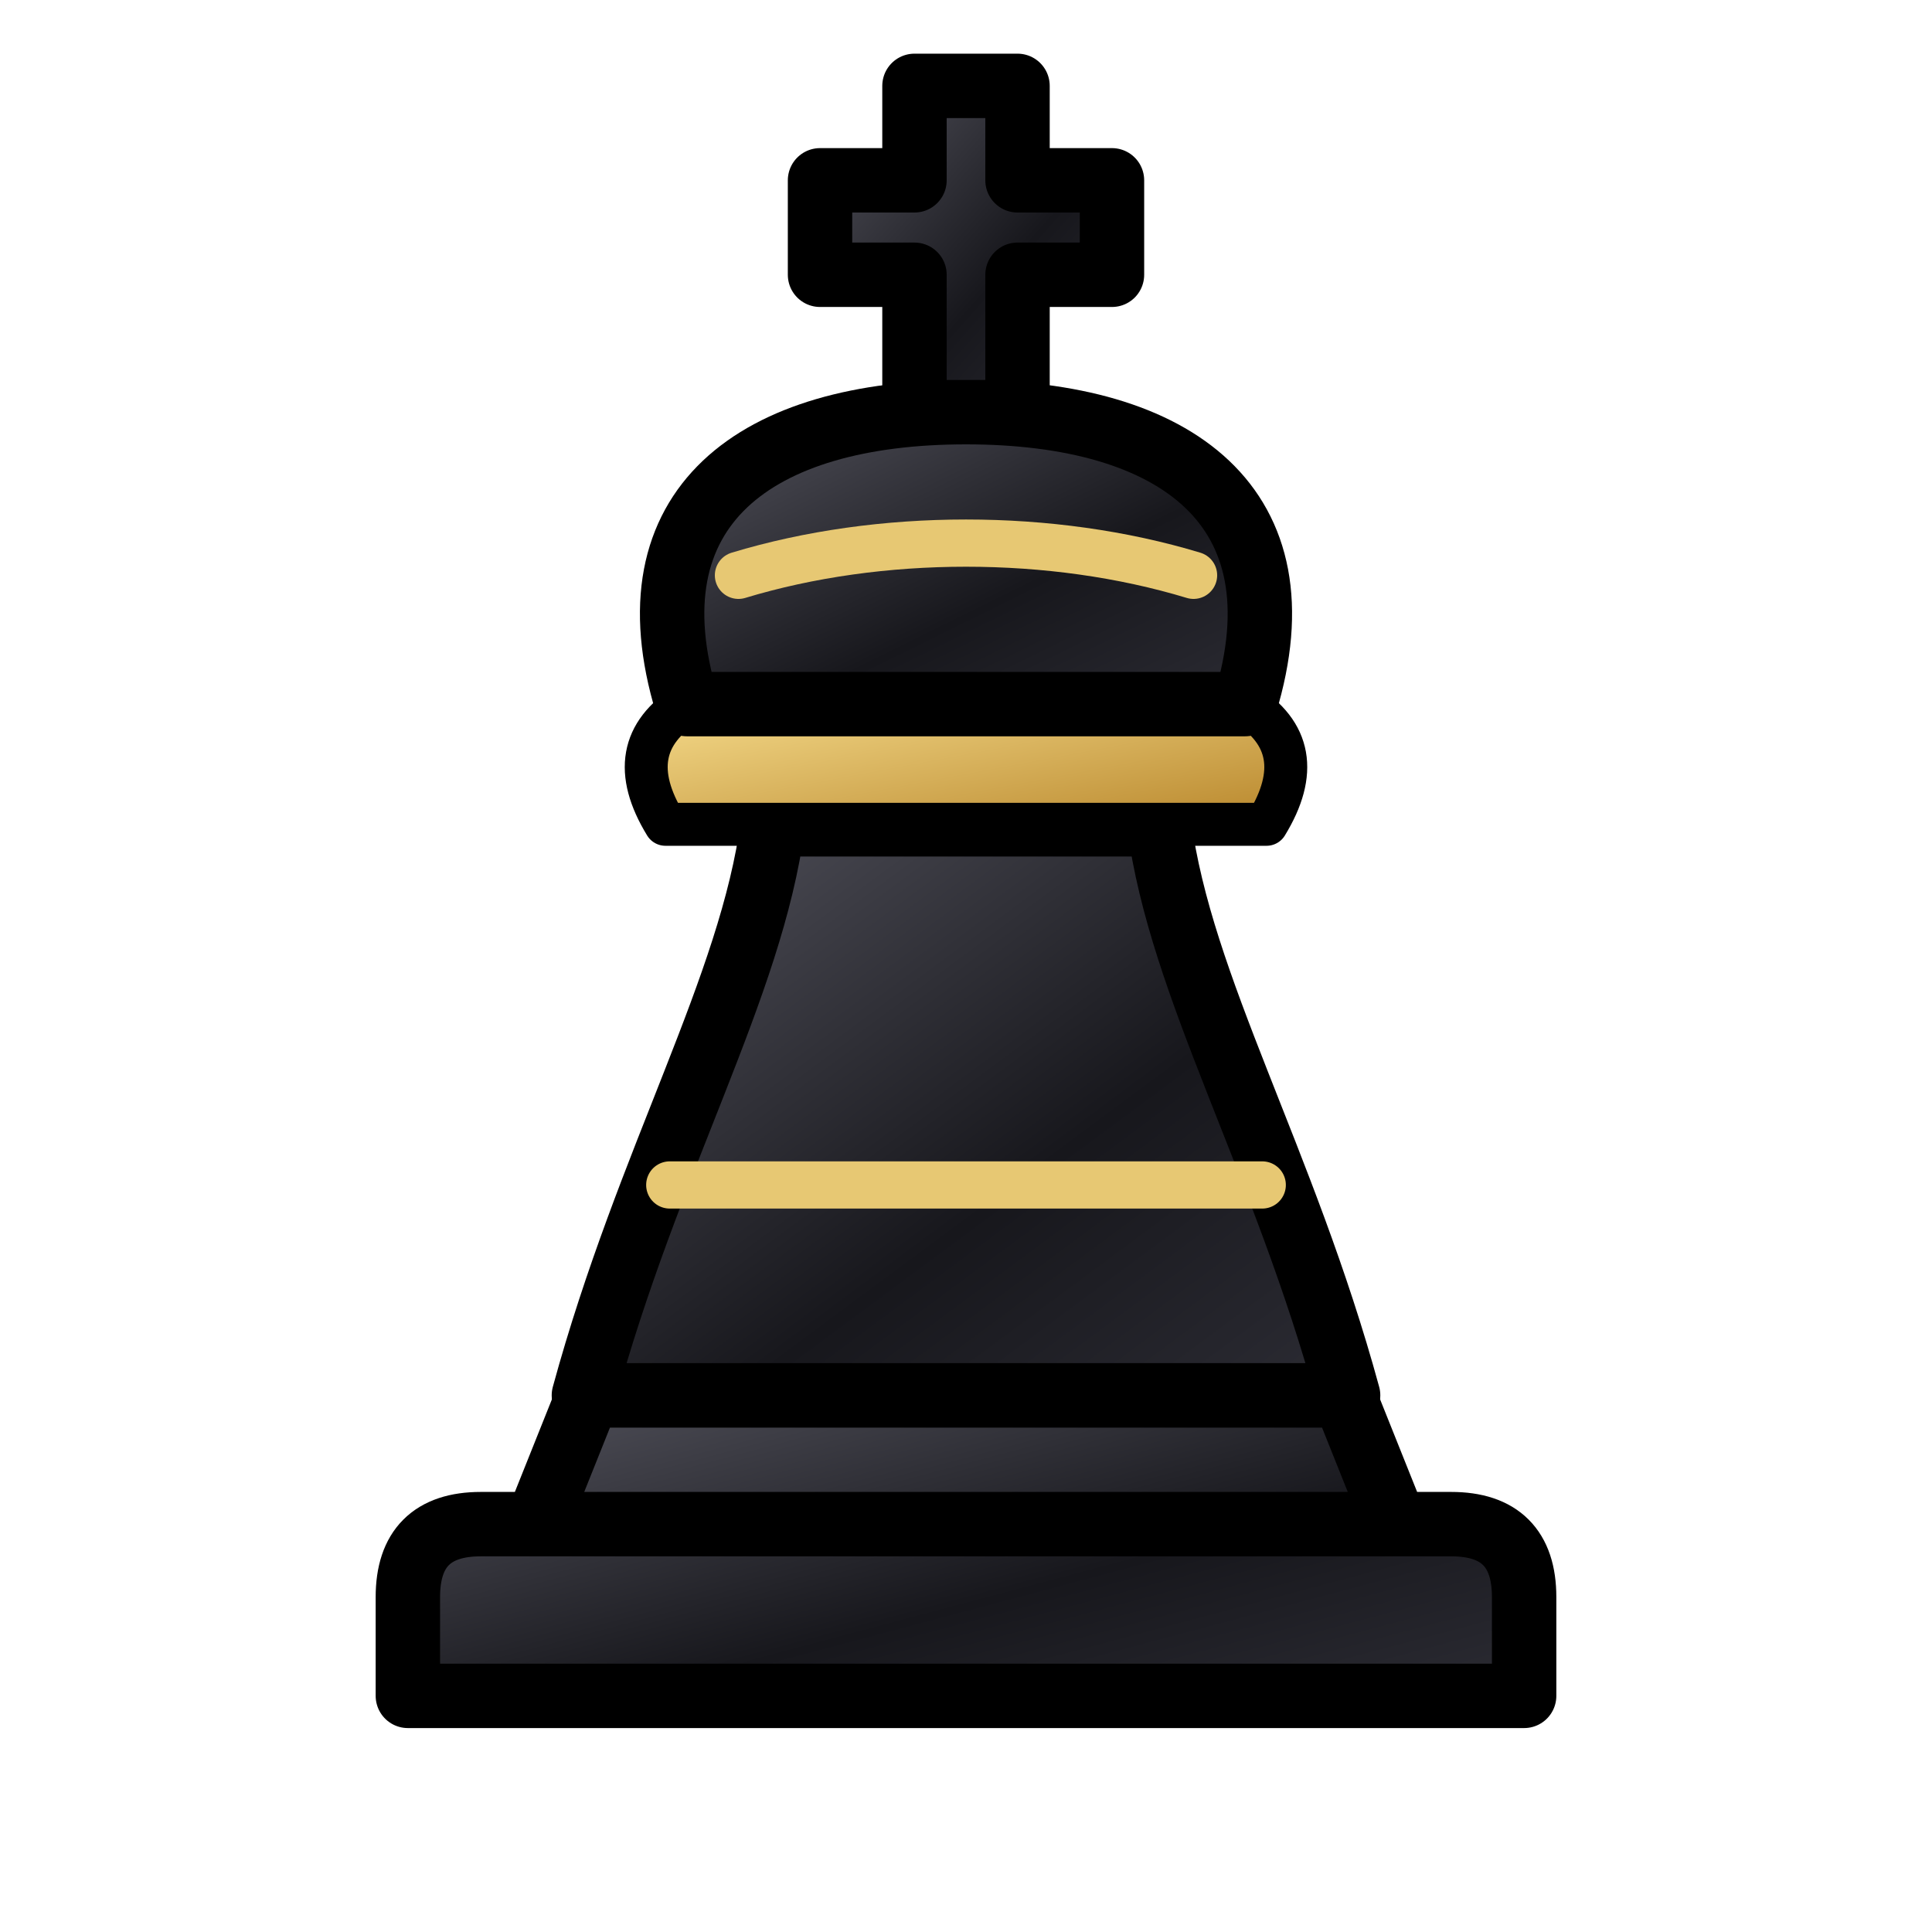
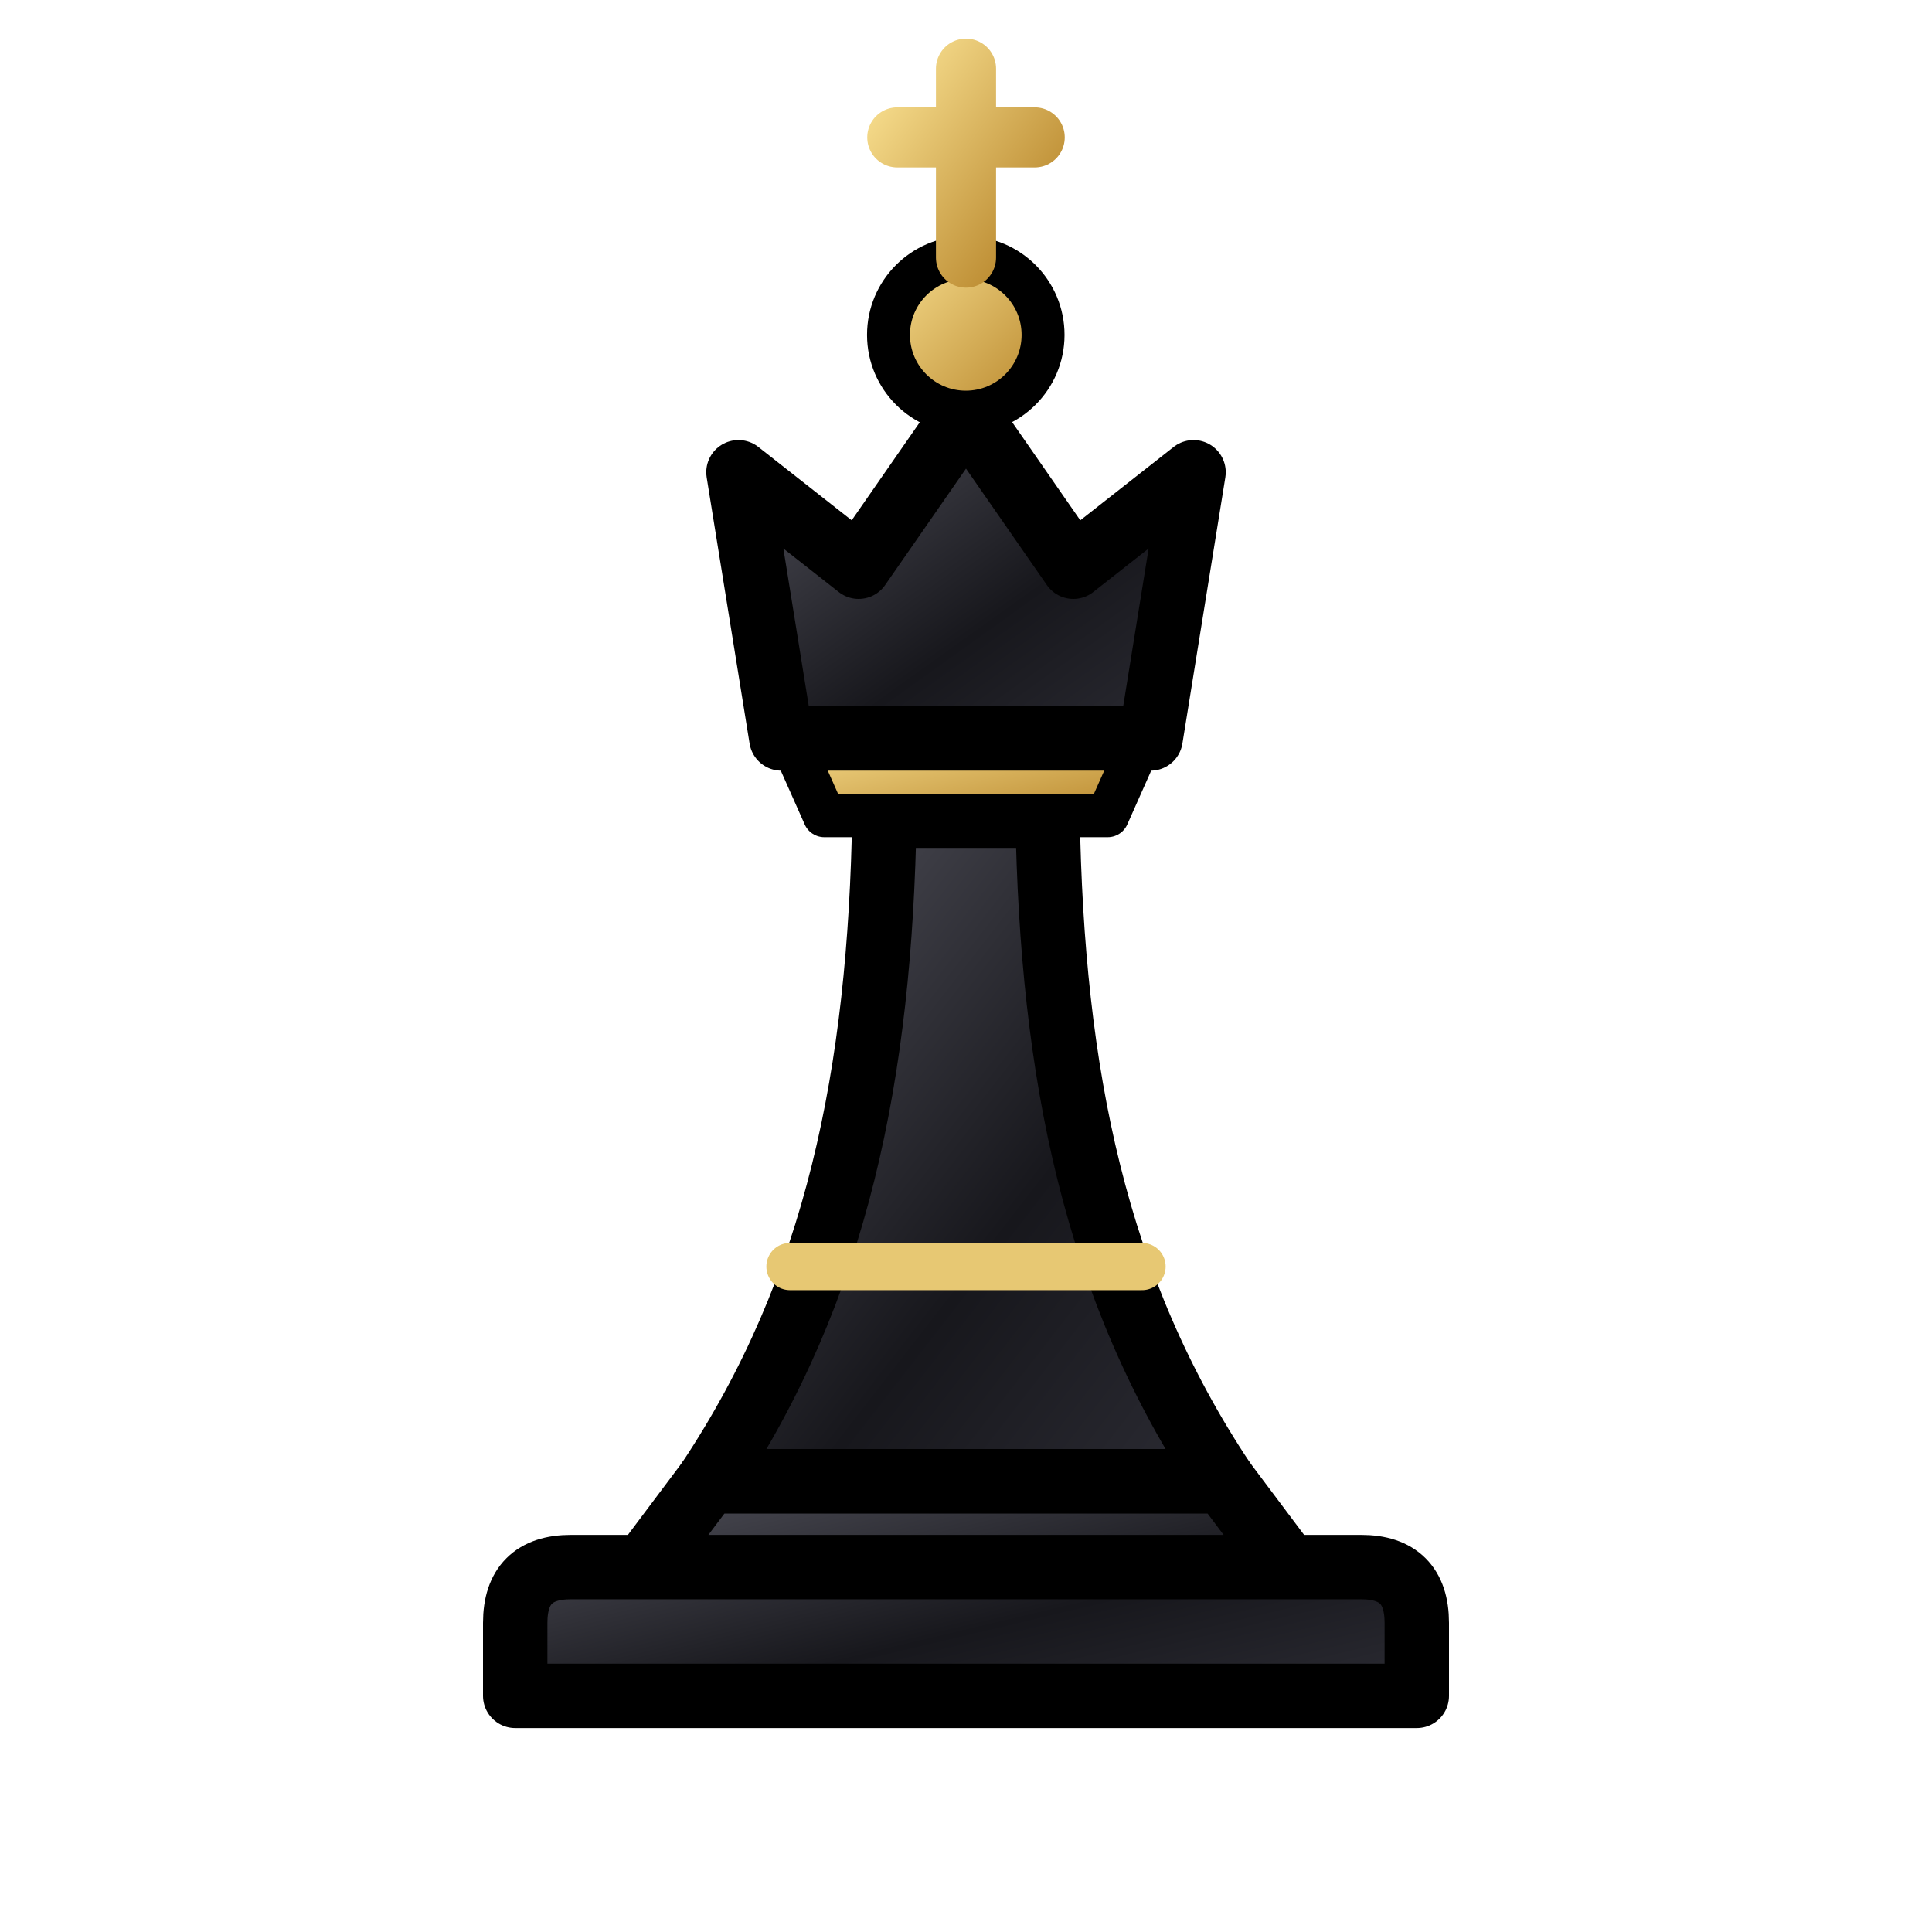
<svg xmlns="http://www.w3.org/2000/svg" width="45" height="45" viewBox="0 0 45 45">
  <defs>
    <linearGradient id="m" x1="0" y1="0" x2="1" y2="1">
      <stop offset="0" stop-color="#55555f" />
      <stop offset="0.6" stop-color="#17171c" />
      <stop offset="1" stop-color="#2c2c34" />
    </linearGradient>
    <linearGradient id="a" x1="0" y1="0" x2="1" y2="1">
      <stop offset="0" stop-color="#f6dc8c" />
      <stop offset="1" stop-color="#b8862b" />
    </linearGradient>
  </defs>
  <g stroke-width="1.5" stroke-linecap="round" stroke-linejoin="round">
-     <path d="M9.5 39.5H35.5V37.2Q35.5 35.5 33.8 35.5H11.2Q9.5 35.5 9.5 37.2Z M12.5 35.5H32.5L31.3 32.5H13.7Z" fill="url(#m)" stroke="#000000" />
-     <path d="M13.6 32.5C15.1 27 17.5 23 18 19.2H27C27.5 23 29.9 27 31.4 32.5Z" fill="url(#m)" stroke="#000000" />
-     <path d="M15.6 27.6H29.4" fill="none" stroke="#e7c873" stroke-width="1.1" />
-     <path d="M15.5 19.2H29.5Q30.6 17.4 29 16.4H16Q14.4 17.4 15.5 19.2Z" fill="url(#a)" stroke="#000000" stroke-width="1" />
-     <path d="M16 16.4C14.6 11.8 17.6 9.6 22.5 9.6C27.4 9.6 30.4 11.8 29 16.4Z" fill="url(#m)" stroke="#000000" />
-     <path d="M17.2 13.4C20.5 12.4 24.5 12.4 27.8 13.4" fill="none" stroke="#e7c873" stroke-width="1.1" />
-     <path d="M21.3 9.6V6.4H19.1V4.2H21.3V2H23.7V4.2H25.9V6.4H23.7V9.6Z" fill="url(#m)" stroke="#000000" />
+     <path d="M12 39.5H33V37.8Q33 36.5 31.7 36.5H13.3Q12 36.5 12 37.8Z M15 36.5H30L28.5 34.5H16.5Z" fill="url(#m)" stroke="#000000" />
+     <path d="M16.5 34.5C19.5 30 20.5 25 20.6 19H24.4C24.5 25 25.5 30 28.5 34.5Z" fill="url(#m)" stroke="#000000" />
+     <path d="M18.4 29.5H26.6" fill="none" stroke="#e7c873" stroke-width="1.1" />
+     <path d="M19.2 19H25.8L26.6 17.2H18.4Z" fill="url(#a)" stroke="#000000" stroke-width="1" />
+     <path d="M18.2 17.2L17.2 11L20 13.2L22.5 9.6L25 13.2L27.8 11L26.8 17.2Z" fill="url(#m)" stroke="#000000" />
+     <path d="M22.5 6A1.8 1.8 0 1 1 22.49 6Z" fill="url(#a)" stroke="#000000" stroke-width="1" />
+     <path d="M22.5 6V1.6 M20.9 3.2H24.1" fill="none" stroke="url(#a)" stroke-width="1.4" />
  </g>
</svg>
